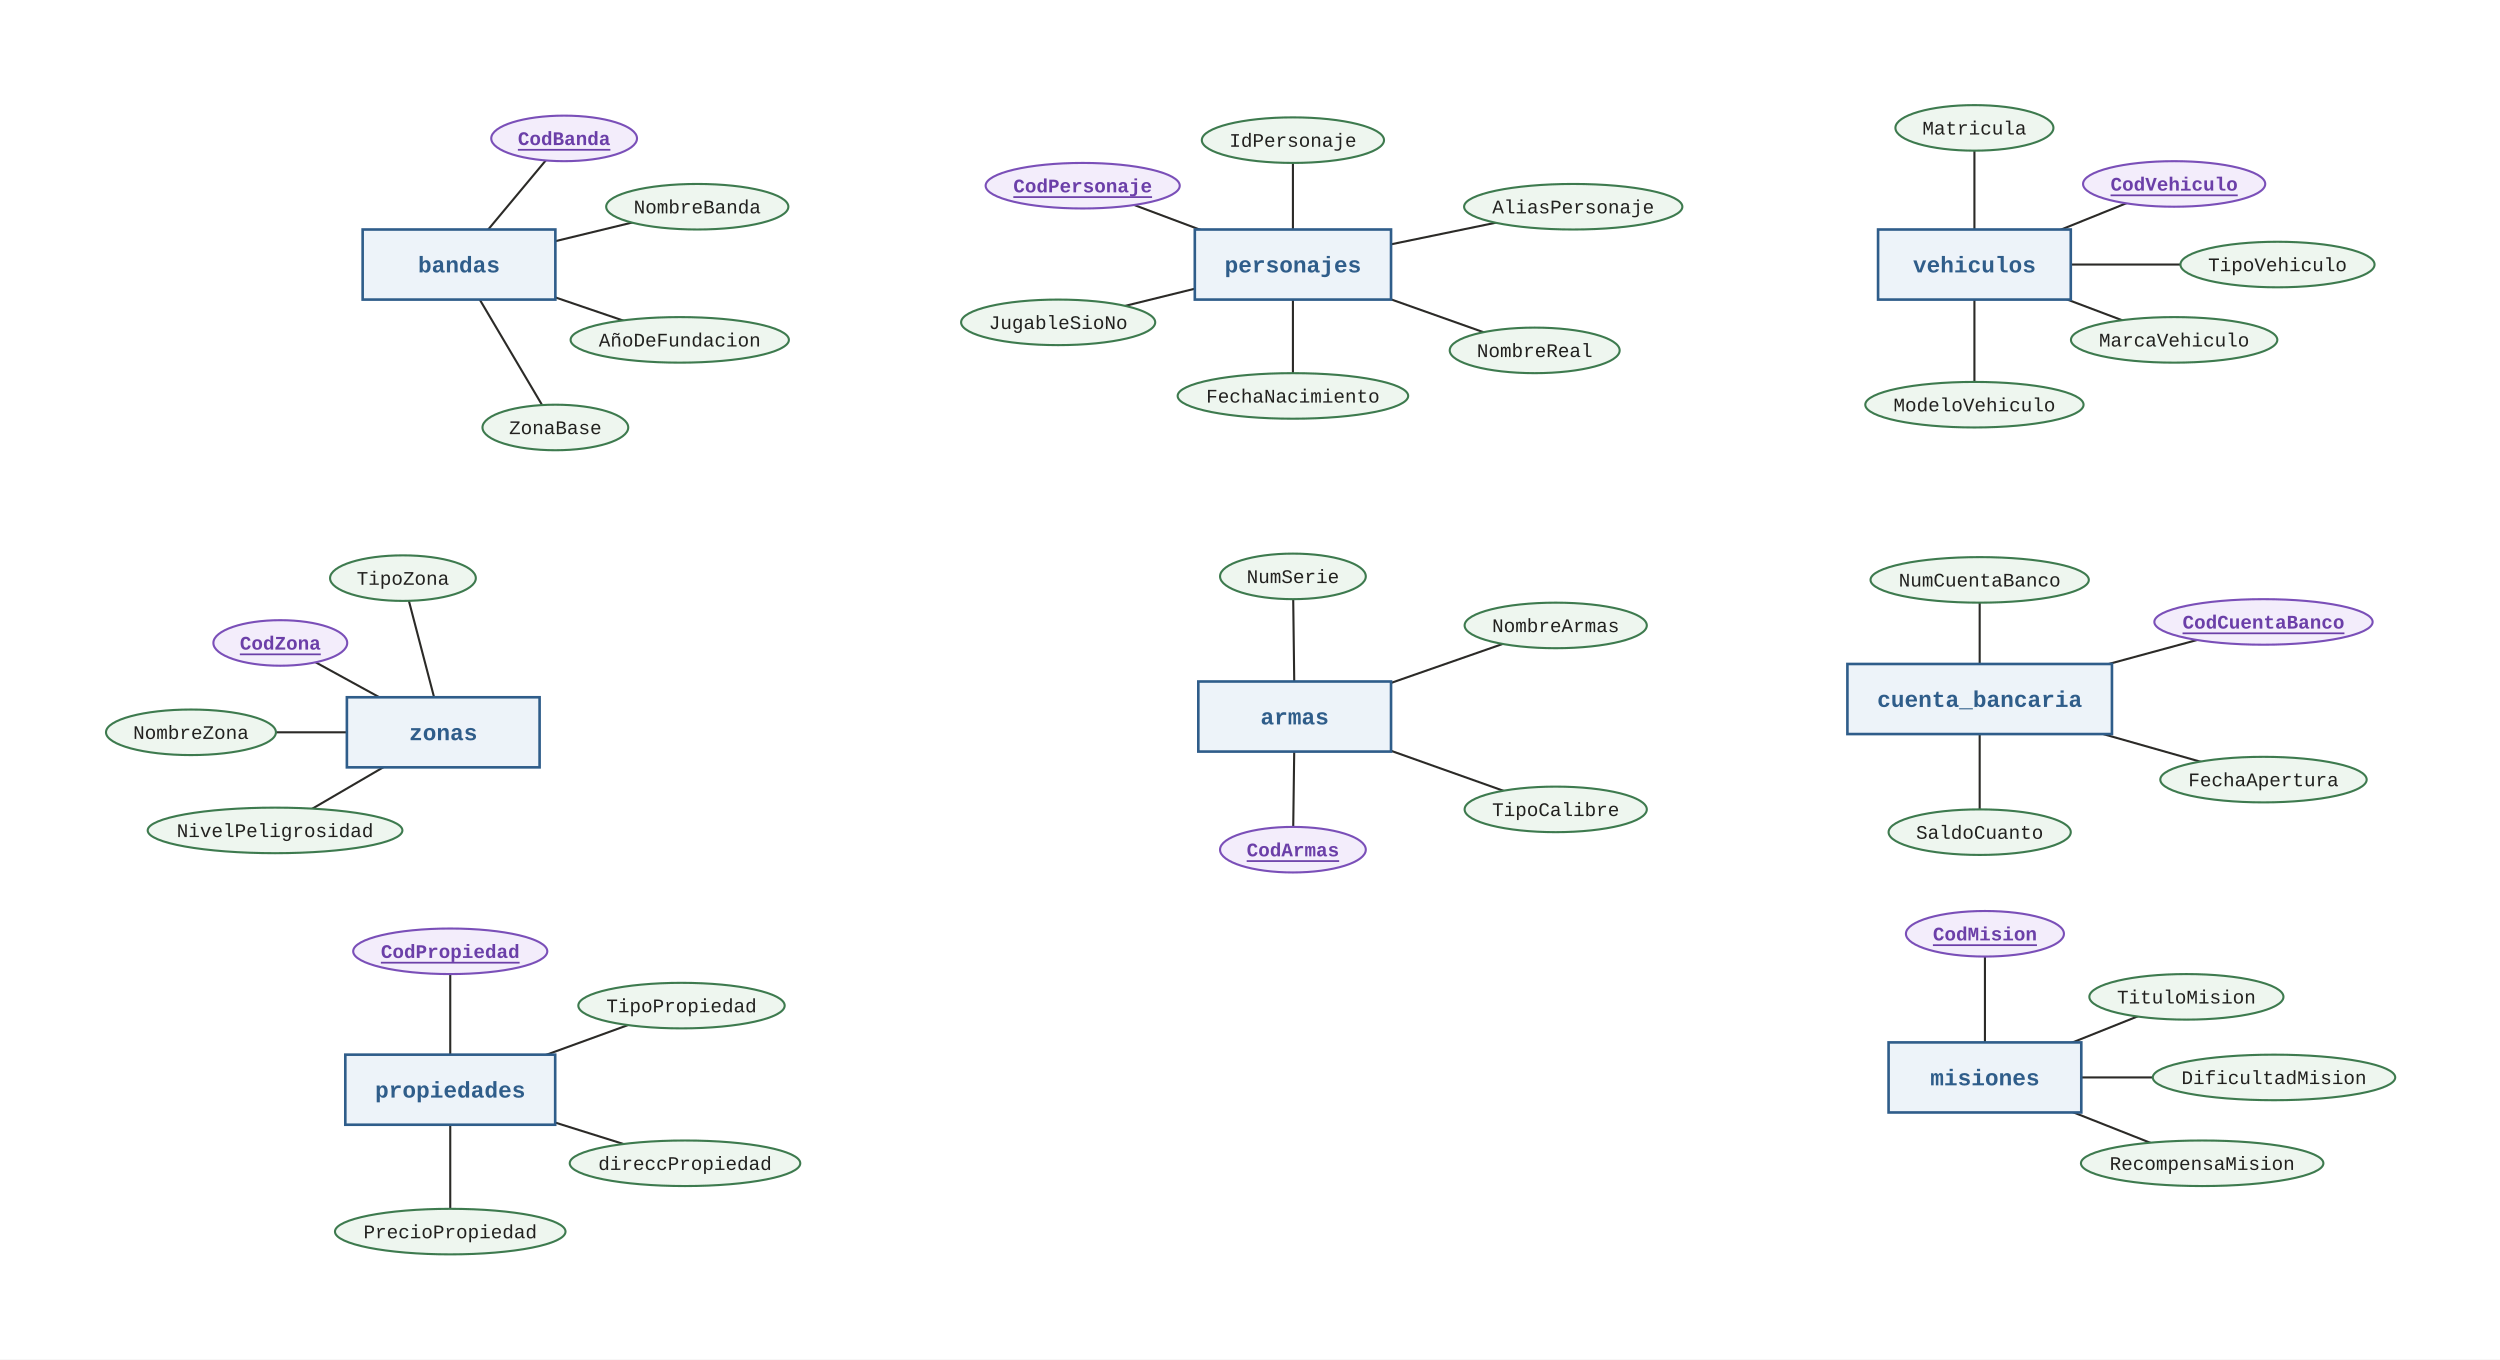
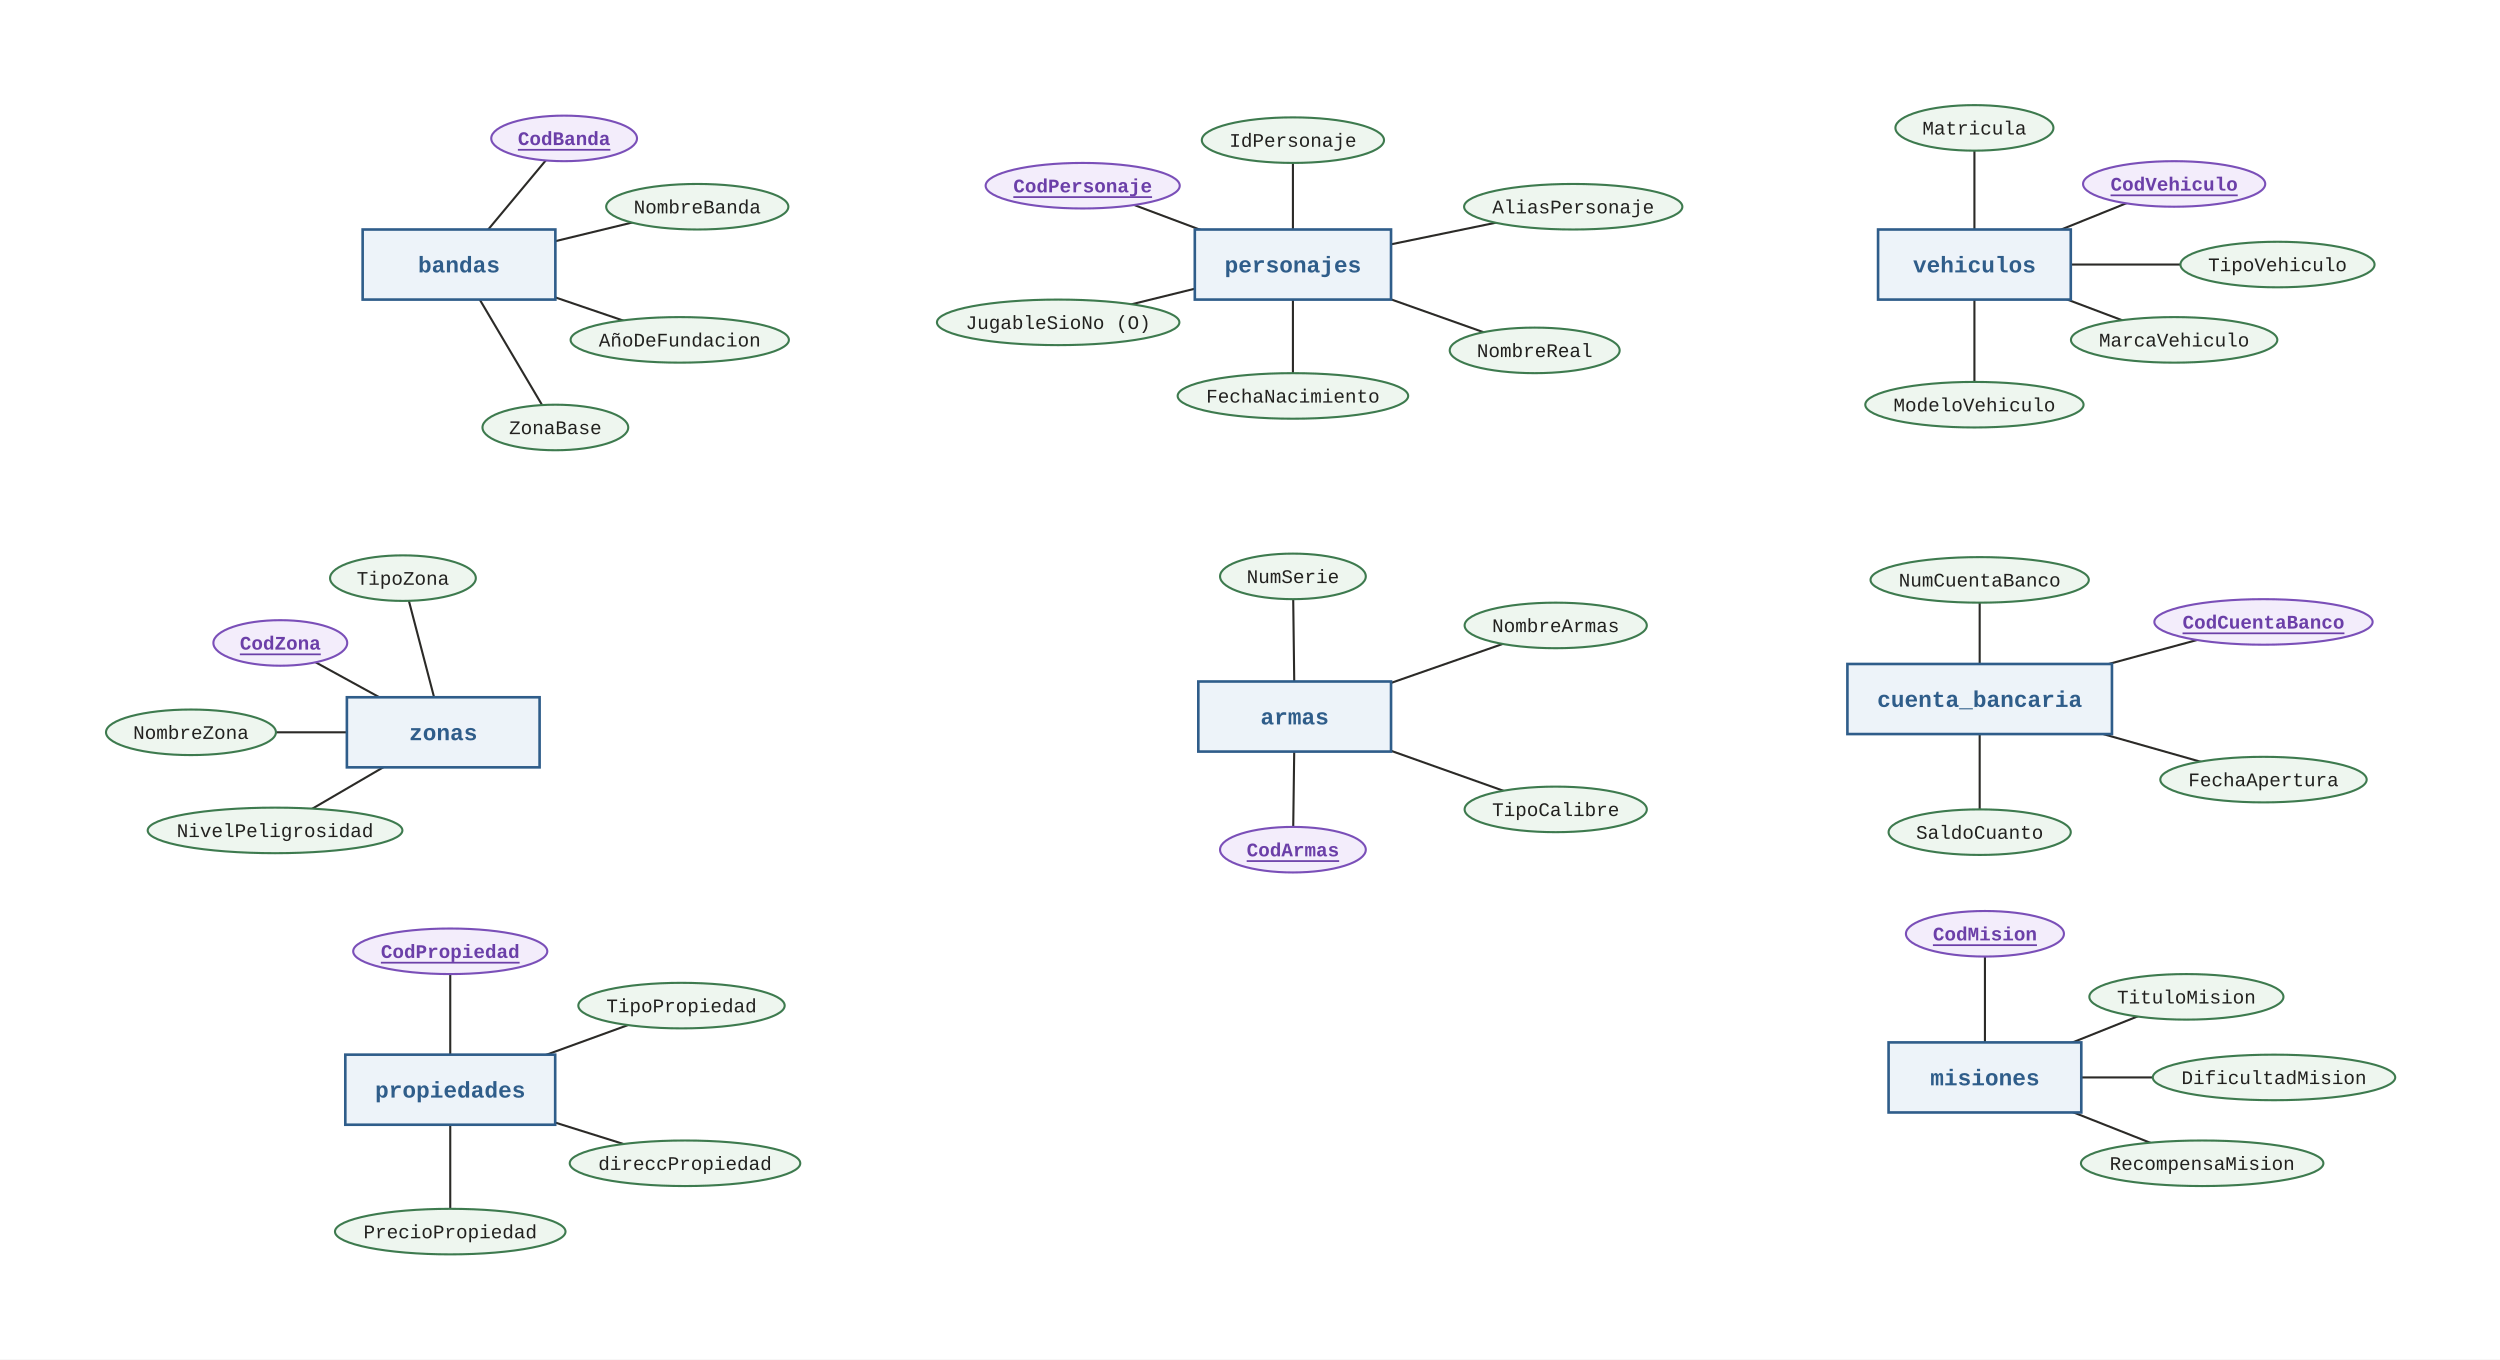
<svg xmlns="http://www.w3.org/2000/svg" viewBox="1764 1628 1427 776" width="1427" height="776">
  <style>.ln{stroke:#2B2A27;stroke-width:1.2}.mk{stroke:#2B2A27;stroke-width:1.5;fill:none}.mo{fill:#FFFFFF;stroke:#2B2A27;stroke-width:1.5}
.ent{fill:#EDF3F9;stroke:#2F5D8A;stroke-width:1.5}.dia{fill:#FBF2E0;stroke:#9C6510;stroke-width:1.5}.att{fill:#EEF6EF;stroke:#3D7A4E;stroke-width:1.2}.att.key{fill:#F3EDFB;stroke:#7A4FB8}.att.dr{stroke-dasharray:4 3}
.ent.in,.dia.in{fill:none}.dup{stroke:#C0362C;stroke-width:2.4}
.tx{fill:#22211F;font:11px Consolas,'JetBrains Mono','Courier New',monospace}.txk{fill:#6B3FA8;font-weight:600}.tb{font:600 13px Consolas,'JetBrains Mono','Courier New',monospace;fill:#2F5D8A}.tr{font:600 12px Consolas,'JetBrains Mono','Courier New',monospace;fill:#9C6510}.tt{font:600 10px Consolas,'JetBrains Mono','Courier New',monospace;fill:#6B6A64}
.ul{stroke:#6B3FA8;stroke-width:1}.ul.p{stroke-dasharray:3 2}.card{font:600 11px Consolas,'JetBrains Mono','Courier New',monospace;fill:#A2441C;paint-order:stroke;stroke:#FFFFFF;stroke-width:4px;stroke-linejoin:round}.cardq{fill:#6B6A64}
.tbox{fill:#FFFFFF;stroke:#A9B2C0;stroke-width:1}.thd{fill:#33557F}.thx{font:600 12.5px Consolas,'JetBrains Mono','Courier New',monospace;fill:#FFFFFF}.cx{font:11.5px Consolas,'JetBrains Mono','Courier New',monospace;fill:#22211F}.cpk{fill:#6B3FA8;font-weight:600}.cfk{fill:#A3304A}.cty{fill:#6B6A64;font-weight:400}.uq{font:600 9px Consolas,'JetBrains Mono','Courier New',monospace;fill:#2A7F8F}
.lk{stroke:#6B6A64;stroke-width:1.4;fill:none}.lk.dash{stroke-dasharray:6 4}.lkm{stroke:#6B6A64;stroke-width:1.5;fill:none}.lko{fill:#FFFFFF;stroke:#6B6A64;stroke-width:1.5}
.ipk{fill:#8E5FD0}.ifk{fill:#B4364E}.icol{fill:#2A7F8F}.inul{fill:none;stroke:#2A7F8F;stroke-width:1.3}
.rbox{fill:#FFFFFF;stroke:#22211F;stroke-width:1.1}.rnm{font:600 12.5px Consolas,'JetBrains Mono','Courier New',monospace;fill:#2F5D8A}.rcol{font:12px Consolas,'JetBrains Mono','Courier New',monospace;fill:#22211F}.rpk{font-weight:700;fill:#6B3FA8}.rfk{fill:#A3304A}.rul{stroke:#6B3FA8;stroke-width:1.1}
.rtag{font:600 9.5px Consolas,'JetBrains Mono','Courier New',monospace;fill:#6B6A64}.rarr{fill:none;stroke:#B4364E;stroke-width:1.1}.rhead{fill:#B4364E}
.ent.hd,.dia.hd{fill:none}.ktag{font:700 9px Consolas,'JetBrains Mono','Courier New',monospace;fill:#6B6A64}.rlab{fill:#FFFFFF;stroke:none;opacity:.92}.dia.assoc{stroke-dasharray:5 3}.ln.lid{stroke-width:2.2}.isal{fill:#9C6510}.skt{fill:#2F5D8A}
.thx.dup{fill:#FFC2BD}.cx.dup,.rnm.dup,.rcol.dup{fill:#C0362C;text-decoration:underline}
.note{stroke-width:1.2}.note-fold{stroke-width:1.2}.nc-y{fill:#FFF4C2;stroke:#D2AE36}.nc-b{fill:#DDEBFA;stroke:#7AA3D6}.nc-g{fill:#DFF2E1;stroke:#7DBB87}.nc-p{fill:#FBE1EC;stroke:#D98AAE}.note-fold{filter:brightness(.93)}.note-tx{font:12px 'Segoe UI',Arial,sans-serif;fill:#2B2A27}</style>
  <rect x="1764" y="1628" width="1427" height="776" fill="#ffffff" />
  <line x1="2017" y1="2046" x2="1924" y2="1995" class="ln" />
  <line x1="2017" y1="2046" x2="1873" y2="2046" class="ln" />
  <line x1="2017" y1="2046" x2="1994" y2="1958" class="ln" />
  <line x1="2017" y1="2046" x2="1921" y2="2102" class="ln" />
  <line x1="2502" y1="1779" x2="2502" y2="1708" class="ln" />
  <line x1="2502" y1="1779" x2="2662" y2="1746" class="ln" />
  <line x1="2502" y1="1779" x2="2640" y2="1828" class="ln" />
  <line x1="2502" y1="1779" x2="2502" y2="1854" class="ln" />
  <line x1="2502" y1="1779" x2="2368" y2="1812" class="ln" />
  <line x1="2026" y1="1779" x2="2086" y2="1707" class="ln" />
  <line x1="2026" y1="1779" x2="2162" y2="1746" class="ln" />
  <line x1="2026" y1="1779" x2="2152" y2="1822" class="ln" />
  <line x1="2026" y1="1779" x2="2081" y2="1872" class="ln" />
  <line x1="2891" y1="1779" x2="2891" y2="1701" class="ln" />
  <line x1="2891" y1="1779" x2="3005" y2="1733" class="ln" />
  <line x1="2502" y1="1779" x2="2382" y2="1734" class="ln" />
  <line x1="2891" y1="1779" x2="3005" y2="1822" class="ln" />
  <line x1="2891" y1="1779" x2="2891" y2="1859" class="ln" />
  <line x1="2891" y1="1779" x2="3064" y2="1779" class="ln" />
  <line x1="2503" y1="2037" x2="2502" y2="1957" class="ln" />
  <line x1="2503" y1="2037" x2="2652" y2="1985" class="ln" />
  <line x1="2503" y1="2037" x2="2652" y2="2090" class="ln" />
  <line x1="2503" y1="2037" x2="2502" y2="2113" class="ln" />
  <line x1="2894" y1="2027" x2="2894" y2="1959" class="ln" />
  <line x1="2894" y1="2027" x2="3056" y2="1983" class="ln" />
  <line x1="2894" y1="2027" x2="3056" y2="2073" class="ln" />
  <line x1="2894" y1="2027" x2="2894" y2="2103" class="ln" />
  <line x1="2897" y1="2243" x2="2897" y2="2161" class="ln" />
  <line x1="2897" y1="2243" x2="3012" y2="2197" class="ln" />
  <line x1="2897" y1="2243" x2="3062" y2="2243" class="ln" />
  <line x1="2897" y1="2243" x2="3021" y2="2292" class="ln" />
  <line x1="2021" y1="2250" x2="2021" y2="2171" class="ln" />
  <line x1="2021" y1="2250" x2="2153" y2="2202" class="ln" />
  <line x1="2021" y1="2250" x2="2155" y2="2292" class="ln" />
  <line x1="2021" y1="2250" x2="2021" y2="2331" class="ln" />
  <g class="node" data-id="nmwmhqvag3xdsrz">
    <rect x="1962" y="2026" width="110" height="40" class="ent" />
    <text x="2017" y="2050.5" text-anchor="middle" class="tb">zonas</text>
  </g>
  <g class="node" data-id="nmwmhrrtz46f440">
    <ellipse cx="1924" cy="1995" rx="38.2" ry="13" class="att key" />
    <text x="1924" y="1998.8" text-anchor="middle" class="tx txk">CodZona</text>
    <line x1="1900.9" y1="2001.5" x2="1947.1" y2="2001.5" class="ul" />
  </g>
  <g class="node" data-id="nmwmhs1pz4838rc">
    <ellipse cx="1873" cy="2046" rx="48.5" ry="13" class="att" />
    <text x="1873" y="2049.8" text-anchor="middle" class="tx">NombreZona</text>
  </g>
  <g class="node" data-id="nmwmhse6k4avtgo">
    <ellipse cx="1994" cy="1958" rx="41.6" ry="13" class="att" />
    <text x="1994" y="1961.8" text-anchor="middle" class="tx">TipoZona</text>
  </g>
  <g class="node" data-id="nmwmhsl8x4cs0xw">
    <ellipse cx="1921" cy="2102" rx="72.7" ry="13" class="att" />
    <text x="1921" y="2105.8" text-anchor="middle" class="tx">NivelPeligrosidad</text>
  </g>
  <g class="node" data-id="nmwmhtg534eof8d">
    <rect x="2446" y="1759" width="112" height="40" class="ent" />
    <text x="2502" y="1783.5" text-anchor="middle" class="tb">personajes</text>
  </g>
  <g class="node" data-id="nmwmhtvoe4fcd3s">
    <ellipse cx="2502" cy="1708" rx="52" ry="13" class="att" />
    <text x="2502" y="1711.8" text-anchor="middle" class="tx">IdPersonaje</text>
  </g>
  <g class="node" data-id="nmwmhtzp54hasp6">
    <ellipse cx="2662" cy="1746" rx="62.3" ry="13" class="att" />
    <text x="2662" y="1749.8" text-anchor="middle" class="tx">AliasPersonaje</text>
  </g>
  <g class="node" data-id="nmwmhu9s44jnxp9">
    <ellipse cx="2640" cy="1828" rx="48.5" ry="13" class="att" />
    <text x="2640" y="1831.8" text-anchor="middle" class="tx">NombreReal</text>
  </g>
  <g class="node" data-id="nmwmhvhij4l5lyf">
    <ellipse cx="2502" cy="1854" rx="65.8" ry="13" class="att" />
    <text x="2502" y="1857.8" text-anchor="middle" class="tx">FechaNacimiento</text>
  </g>
  <g class="node" data-id="nmwmhw2st4nqzpn">
-     <ellipse cx="2368" cy="1812" rx="55.4" ry="13" class="att" />
-     <text x="2368" y="1815.8" text-anchor="middle" class="tx">JugableSioNo</text>
+     <ellipse cx="2368" cy="1812" rx="69.2" ry="13" class="att" />
+     <text x="2368" y="1815.8" text-anchor="middle" class="tx">JugableSioNo (O)</text>
  </g>
  <g class="node" data-id="nmwmhxjzb4pf9rv">
    <rect x="1971" y="1759" width="110" height="40" class="ent" />
    <text x="2026" y="1783.5" text-anchor="middle" class="tb">bandas</text>
  </g>
  <g class="node" data-id="nmwmhxsy74qo5d7">
    <ellipse cx="2086" cy="1707" rx="41.6" ry="13" class="att key" />
    <text x="2086" y="1710.8" text-anchor="middle" class="tx txk">CodBanda</text>
    <line x1="2059.6" y1="1713.5" x2="2112.4" y2="1713.5" class="ul" />
  </g>
  <g class="node" data-id="nmwmhy7ny4s7mmz">
    <ellipse cx="2162" cy="1746" rx="52" ry="13" class="att" />
    <text x="2162" y="1749.8" text-anchor="middle" class="tx">NombreBanda</text>
  </g>
  <g class="node" data-id="nmwmhzwdd4umxmz">
    <ellipse cx="2152" cy="1822" rx="62.3" ry="13" class="att" />
    <text x="2152" y="1825.8" text-anchor="middle" class="tx">AñoDeFundacion</text>
  </g>
  <g class="node" data-id="nmwmi0gy84w97ze">
    <ellipse cx="2081" cy="1872" rx="41.6" ry="13" class="att" />
    <text x="2081" y="1875.8" text-anchor="middle" class="tx">ZonaBase</text>
  </g>
  <g class="node" data-id="nmwmi2cq74yrbnu">
    <rect x="2836" y="1759" width="110" height="40" class="ent" />
    <text x="2891" y="1783.5" text-anchor="middle" class="tb">vehiculos</text>
  </g>
  <g class="node" data-id="nmwmi2nv34ztt1i">
    <ellipse cx="2891" cy="1701" rx="45.1" ry="13" class="att" />
    <text x="2891" y="1704.8" text-anchor="middle" class="tx">Matricula</text>
  </g>
  <g class="node" data-id="nmwmi3kmf51jxje">
    <ellipse cx="3005" cy="1733" rx="52" ry="13" class="att key" />
    <text x="3005" y="1736.8" text-anchor="middle" class="tx txk">CodVehiculo</text>
    <line x1="2968.7" y1="1739.5" x2="3041.3" y2="1739.5" class="ul" />
  </g>
  <g class="node" data-id="nmwmi402d53smqh">
    <ellipse cx="2382" cy="1734" rx="55.4" ry="13" class="att key" />
    <text x="2382" y="1737.8" text-anchor="middle" class="tx txk">CodPersonaje</text>
    <line x1="2342.4" y1="1740.5" x2="2421.6" y2="1740.5" class="ul" />
  </g>
  <g class="node" data-id="nmwmi4m2t551h8a">
    <ellipse cx="3005" cy="1822" rx="58.9" ry="13" class="att" />
    <text x="3005" y="1825.8" text-anchor="middle" class="tx">MarcaVehiculo</text>
  </g>
  <g class="node" data-id="nmwmi5d3357tlys">
    <ellipse cx="2891" cy="1859" rx="62.3" ry="13" class="att" />
    <text x="2891" y="1862.8" text-anchor="middle" class="tx">ModeloVehiculo</text>
  </g>
  <g class="node" data-id="nmwmi6y4t590tg7">
    <ellipse cx="3064" cy="1779" rx="55.4" ry="13" class="att" />
    <text x="3064" y="1782.8" text-anchor="middle" class="tx">TipoVehiculo</text>
  </g>
  <g class="node" data-id="nmwmia2g75bo3id">
    <rect x="2448" y="2017" width="110" height="40" class="ent" />
    <text x="2503" y="2041.5" text-anchor="middle" class="tb">armas</text>
  </g>
  <g class="node" data-id="nmwmia8na5ce6x1">
    <ellipse cx="2502" cy="1957" rx="41.6" ry="13" class="att" />
    <text x="2502" y="1960.8" text-anchor="middle" class="tx">NumSerie</text>
  </g>
  <g class="node" data-id="nmwmiasoj5eu1sq">
    <ellipse cx="2652" cy="1985" rx="52" ry="13" class="att" />
    <text x="2652" y="1988.8" text-anchor="middle" class="tx">NombreArmas</text>
  </g>
  <g class="node" data-id="nmwmic04b5gq8px">
    <ellipse cx="2652" cy="2090" rx="52" ry="13" class="att" />
    <text x="2652" y="2093.8" text-anchor="middle" class="tx">TipoCalibre</text>
  </g>
  <g class="node" data-id="nmwmie3675k2tdn">
    <ellipse cx="2502" cy="2113" rx="41.6" ry="13" class="att key" />
    <text x="2502" y="2116.8" text-anchor="middle" class="tx txk">CodArmas</text>
    <line x1="2475.6" y1="2119.5" x2="2528.4" y2="2119.5" class="ul" />
  </g>
  <g class="node" data-id="nmwmieuhb5myfep">
    <rect x="2818.5" y="2007" width="151" height="40" class="ent" />
    <text x="2894" y="2031.5" text-anchor="middle" class="tb">cuenta_bancaria</text>
  </g>
  <g class="node" data-id="nmwmifxlj5nexyy">
    <ellipse cx="2894" cy="1959" rx="62.3" ry="13" class="att" />
    <text x="2894" y="1962.8" text-anchor="middle" class="tx">NumCuentaBanco</text>
  </g>
  <g class="node" data-id="nmwmih6ur5pqn8f">
    <ellipse cx="3056" cy="1983" rx="62.3" ry="13" class="att key" />
    <text x="3056" y="1986.8" text-anchor="middle" class="tx txk">CodCuentaBanco</text>
    <line x1="3009.8" y1="1989.5" x2="3102.2" y2="1989.5" class="ul" />
  </g>
  <g class="node" data-id="nmwmih70n5rkz42">
    <ellipse cx="3056" cy="2073" rx="58.9" ry="13" class="att" />
    <text x="3056" y="2076.8" text-anchor="middle" class="tx">FechaApertura</text>
  </g>
  <g class="node" data-id="nmwmilzss5tyocj">
    <ellipse cx="2894" cy="2103" rx="52" ry="13" class="att" />
    <text x="2894" y="2106.8" text-anchor="middle" class="tx">SaldoCuanto</text>
  </g>
  <g class="node" data-id="nmwmio5i75v8jmj">
    <rect x="2842" y="2223" width="110" height="40" class="ent" />
    <text x="2897" y="2247.5" text-anchor="middle" class="tb">misiones</text>
  </g>
  <g class="node" data-id="nmwmiow465w8po8">
    <ellipse cx="2897" cy="2161" rx="45.1" ry="13" class="att key" />
    <text x="2897" y="2164.8" text-anchor="middle" class="tx txk">CodMision</text>
    <line x1="2867.3" y1="2167.5" x2="2926.7" y2="2167.5" class="ul" />
  </g>
  <g class="node" data-id="nmwmir5ci5yhlv1">
    <ellipse cx="3012" cy="2197" rx="55.4" ry="13" class="att" />
    <text x="3012" y="2200.8" text-anchor="middle" class="tx">TituloMision</text>
  </g>
  <g class="node" data-id="nmwmirrxe60nf3k">
    <ellipse cx="3062" cy="2243" rx="69.2" ry="13" class="att" />
    <text x="3062" y="2246.8" text-anchor="middle" class="tx">DificultadMision</text>
  </g>
  <g class="node" data-id="nmwmisx1w62qcp3">
    <ellipse cx="3021" cy="2292" rx="69.2" ry="13" class="att" />
    <text x="3021" y="2295.8" text-anchor="middle" class="tx">RecompensaMision</text>
  </g>
  <g class="node" data-id="nmwmiwxrr6474jo">
    <rect x="1961.1" y="2230" width="119.8" height="40" class="ent" />
    <text x="2021" y="2254.5" text-anchor="middle" class="tb">propiedades</text>
  </g>
  <g class="node" data-id="nmwmj46ri65fsi7">
    <ellipse cx="2021" cy="2171" rx="55.4" ry="13" class="att key" />
    <text x="2021" y="2174.8" text-anchor="middle" class="tx txk">CodPropiedad</text>
    <line x1="1981.4" y1="2177.5" x2="2060.6" y2="2177.5" class="ul" />
  </g>
  <g class="node" data-id="nmwmj4fdq67bwgb">
    <ellipse cx="2153" cy="2202" rx="58.9" ry="13" class="att" />
    <text x="2153" y="2205.8" text-anchor="middle" class="tx">TipoPropiedad</text>
  </g>
  <g class="node" data-id="nmwmj5cyw692ayh">
    <ellipse cx="2155" cy="2292" rx="65.8" ry="13" class="att" />
    <text x="2155" y="2295.8" text-anchor="middle" class="tx">direccPropiedad</text>
  </g>
  <g class="node" data-id="nmwmj8ovs6bwnpc">
    <ellipse cx="2021" cy="2331" rx="65.8" ry="13" class="att" />
    <text x="2021" y="2334.8" text-anchor="middle" class="tx">PrecioPropiedad</text>
  </g>
</svg>
